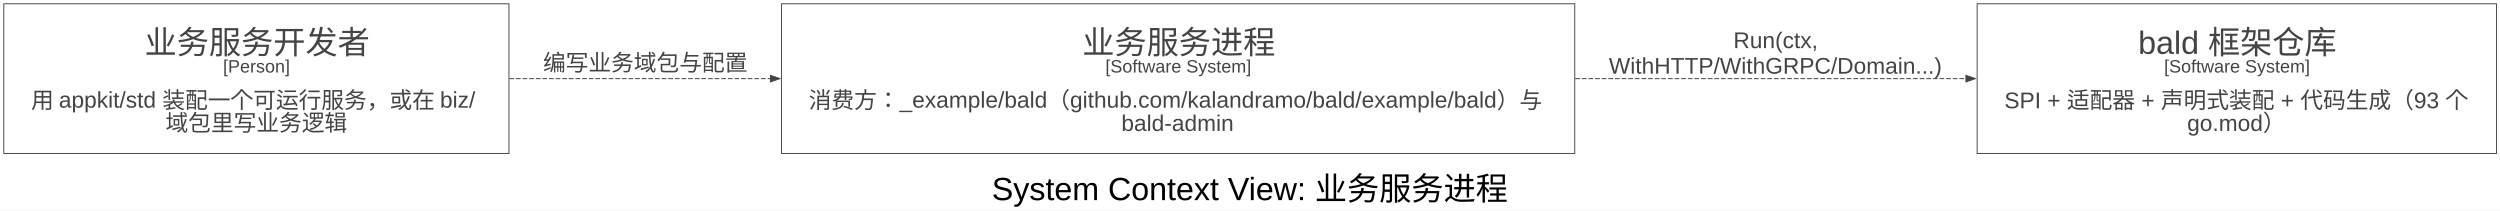
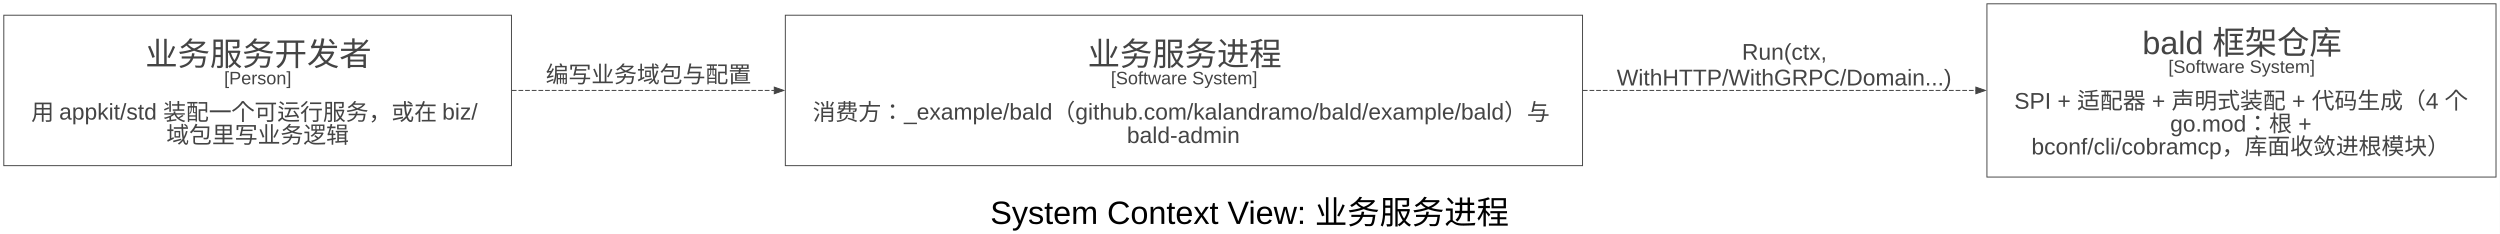
- <svg xmlns="http://www.w3.org/2000/svg" width="2642pt" height="222pt" viewBox="0.00 0.00 2642.00 222.00">
-   <g id="graph0" class="graph" transform="scale(1 1) rotate(0) translate(4 218.2)">
-     <polygon fill="white" stroke="none" points="-4,4 -4,-218.2 2638.3,-218.2 2638.3,4 -4,4" />
-     <text xml:space="preserve" text-anchor="start" x="1044.15" y="-6.7" font-family="Arial" font-size="34.00">System Context View: 业务服务进程</text>
+ <svg xmlns="http://www.w3.org/2000/svg" width="2629pt" height="246pt" viewBox="0.00 0.00 2629.00 246.00">
+   <g id="graph0" class="graph" transform="scale(1 1) rotate(0) translate(4 242.2)">
+     <polygon fill="white" stroke="none" points="-4,4 -4,-242.2 2624.8,-242.2 2624.8,4 -4,4" />
+     <text xml:space="preserve" text-anchor="start" x="1037.4" y="-6.7" font-family="Arial" font-size="34.00">System Context View: 业务服务进程</text>
    <g id="1" class="node">
-       <polygon fill="#ffffff" stroke="#444444" points="533.85,-214.2 0,-214.2 0,-56 533.85,-56 533.85,-214.2" />
-       <text xml:space="preserve" text-anchor="start" x="148.8" y="-161.3" font-family="Arial" font-size="34.00" fill="#444444">业务服务开发者</text>
-       <text xml:space="preserve" text-anchor="start" x="231.68" y="-141.55" font-family="Arial" font-size="19.00" fill="#444444">[Person]</text>
-       <text xml:space="preserve" text-anchor="start" x="28.8" y="-103.8" font-family="Arial" font-size="24.00" fill="#444444">用 appkit/std 装配一个可运行服务，或在 biz/</text>
-       <text xml:space="preserve" text-anchor="start" x="170.93" y="-79.8" font-family="Arial" font-size="24.00" fill="#444444">域包里写业务逻辑</text>
+       <polygon fill="#ffffff" stroke="#444444" points="533.85,-226.2 0,-226.2 0,-68 533.85,-68 533.85,-226.2" />
+       <text xml:space="preserve" text-anchor="start" x="148.8" y="-173.3" font-family="Arial" font-size="34.00" fill="#444444">业务服务开发者</text>
+       <text xml:space="preserve" text-anchor="start" x="231.68" y="-153.55" font-family="Arial" font-size="19.00" fill="#444444">[Person]</text>
+       <text xml:space="preserve" text-anchor="start" x="28.8" y="-115.8" font-family="Arial" font-size="24.00" fill="#444444">用 appkit/std 装配一个可运行服务，或在 biz/</text>
+       <text xml:space="preserve" text-anchor="start" x="170.93" y="-91.8" font-family="Arial" font-size="24.00" fill="#444444">域包里写业务逻辑</text>
    </g>
    <g id="3" class="node">
-       <polygon fill="#ffffff" stroke="#444444" points="1660.2,-214.2 821.85,-214.2 821.85,-56 1660.2,-56 1660.2,-214.2" />
-       <text xml:space="preserve" text-anchor="start" x="1139.78" y="-161.3" font-family="Arial" font-size="34.00" fill="#444444">业务服务进程</text>
-       <text xml:space="preserve" text-anchor="start" x="1164.15" y="-141.55" font-family="Arial" font-size="19.00" fill="#444444">[Software System]</text>
-       <text xml:space="preserve" text-anchor="start" x="850.65" y="-103.8" font-family="Arial" font-size="24.00" fill="#444444">消费方：_example/bald（github.com/kalandramo/bald/example/bald）与</text>
-       <text xml:space="preserve" text-anchor="start" x="1181.03" y="-79.8" font-family="Arial" font-size="24.00" fill="#444444">bald-admin</text>
+       <polygon fill="#ffffff" stroke="#444444" points="1660.2,-226.2 821.85,-226.2 821.85,-68 1660.2,-68 1660.2,-226.2" />
+       <text xml:space="preserve" text-anchor="start" x="1139.78" y="-173.3" font-family="Arial" font-size="34.00" fill="#444444">业务服务进程</text>
+       <text xml:space="preserve" text-anchor="start" x="1164.15" y="-153.55" font-family="Arial" font-size="19.00" fill="#444444">[Software System]</text>
+       <text xml:space="preserve" text-anchor="start" x="850.65" y="-115.8" font-family="Arial" font-size="24.00" fill="#444444">消费方：_example/bald（github.com/kalandramo/bald/example/bald）与</text>
+       <text xml:space="preserve" text-anchor="start" x="1181.03" y="-91.8" font-family="Arial" font-size="24.00" fill="#444444">bald-admin</text>
    </g>
    <g id="18" class="edge">
-       <path fill="none" stroke="#444444" stroke-dasharray="5,2" d="M534.2,-135.1C619.54,-135.1 716.34,-135.1 810.29,-135.1" />
-       <polygon fill="#444444" stroke="#444444" points="810.22,-138.6 820.22,-135.1 810.22,-131.6 810.22,-138.6" />
-       <text xml:space="preserve" text-anchor="start" x="569.85" y="-143.35" font-family="Arial" font-size="24.00" fill="#444444">编写业务域包与配置</text>
+       <path fill="none" stroke="#444444" stroke-dasharray="5,2" d="M534.2,-147.1C619.54,-147.1 716.34,-147.1 810.29,-147.1" />
+       <polygon fill="#444444" stroke="#444444" points="810.22,-150.6 820.22,-147.1 810.22,-143.6 810.22,-150.6" />
+       <text xml:space="preserve" text-anchor="start" x="569.85" y="-155.35" font-family="Arial" font-size="24.00" fill="#444444">编写业务域包与配置</text>
    </g>
    <g id="7" class="node">
-       <polygon fill="#ffffff" stroke="#444444" points="2634.3,-214.2 2085.45,-214.2 2085.45,-56 2634.3,-56 2634.3,-214.2" />
-       <text xml:space="preserve" text-anchor="start" x="2255.62" y="-161.3" font-family="Arial" font-size="34.00" fill="#444444">bald 框架仓库</text>
-       <text xml:space="preserve" text-anchor="start" x="2283" y="-141.55" font-family="Arial" font-size="19.00" fill="#444444">[Software System]</text>
-       <text xml:space="preserve" text-anchor="start" x="2114.25" y="-103.8" font-family="Arial" font-size="24.00" fill="#444444">SPI + 适配器 + 声明式装配 + 代码生成（93 个</text>
-       <text xml:space="preserve" text-anchor="start" x="2307.38" y="-79.8" font-family="Arial" font-size="24.00" fill="#444444">go.mod）</text>
+       <polygon fill="#ffffff" stroke="#444444" points="2620.8,-238.2 2085.45,-238.2 2085.45,-56 2620.8,-56 2620.8,-238.2" />
+       <text xml:space="preserve" text-anchor="start" x="2248.88" y="-185.3" font-family="Arial" font-size="34.00" fill="#444444">bald 框架仓库</text>
+       <text xml:space="preserve" text-anchor="start" x="2276.25" y="-165.55" font-family="Arial" font-size="19.00" fill="#444444">[Software System]</text>
+       <text xml:space="preserve" text-anchor="start" x="2114.25" y="-127.8" font-family="Arial" font-size="24.00" fill="#444444">SPI + 适配器 + 声明式装配 + 代码生成（4 个</text>
+       <text xml:space="preserve" text-anchor="start" x="2278.12" y="-103.8" font-family="Arial" font-size="24.00" fill="#444444">go.mod：根 +</text>
+       <text xml:space="preserve" text-anchor="start" x="2132.25" y="-79.8" font-family="Arial" font-size="24.00" fill="#444444">bconf/cli/cobramcp，库面收敛进根模块）</text>
    </g>
    <g id="22" class="edge">
-       <path fill="none" stroke="#444444" stroke-dasharray="5,2" d="M1660.68,-135.1C1798.45,-135.1 1948.36,-135.1 2073.83,-135.1" />
-       <polygon fill="#444444" stroke="#444444" points="2073.6,-138.6 2083.6,-135.1 2073.6,-131.6 2073.6,-138.6" />
-       <text xml:space="preserve" text-anchor="start" x="1827.83" y="-167.35" font-family="Arial" font-size="24.00" fill="#444444">Run(ctx,</text>
-       <text xml:space="preserve" text-anchor="start" x="1696.2" y="-140.35" font-family="Arial" font-size="24.00" fill="#444444">WithHTTP/WithGRPC/Domain...)</text>
+       <path fill="none" stroke="#444444" stroke-dasharray="5,2" d="M1660.52,-147.1C1798.75,-147.1 1949.02,-147.1 2074.07,-147.1" />
+       <polygon fill="#444444" stroke="#444444" points="2073.81,-150.6 2083.81,-147.1 2073.81,-143.6 2073.81,-150.6" />
+       <text xml:space="preserve" text-anchor="start" x="1827.83" y="-179.35" font-family="Arial" font-size="24.00" fill="#444444">Run(ctx,</text>
+       <text xml:space="preserve" text-anchor="start" x="1696.2" y="-152.35" font-family="Arial" font-size="24.00" fill="#444444">WithHTTP/WithGRPC/Domain...)</text>
    </g>
  </g>
</svg>
